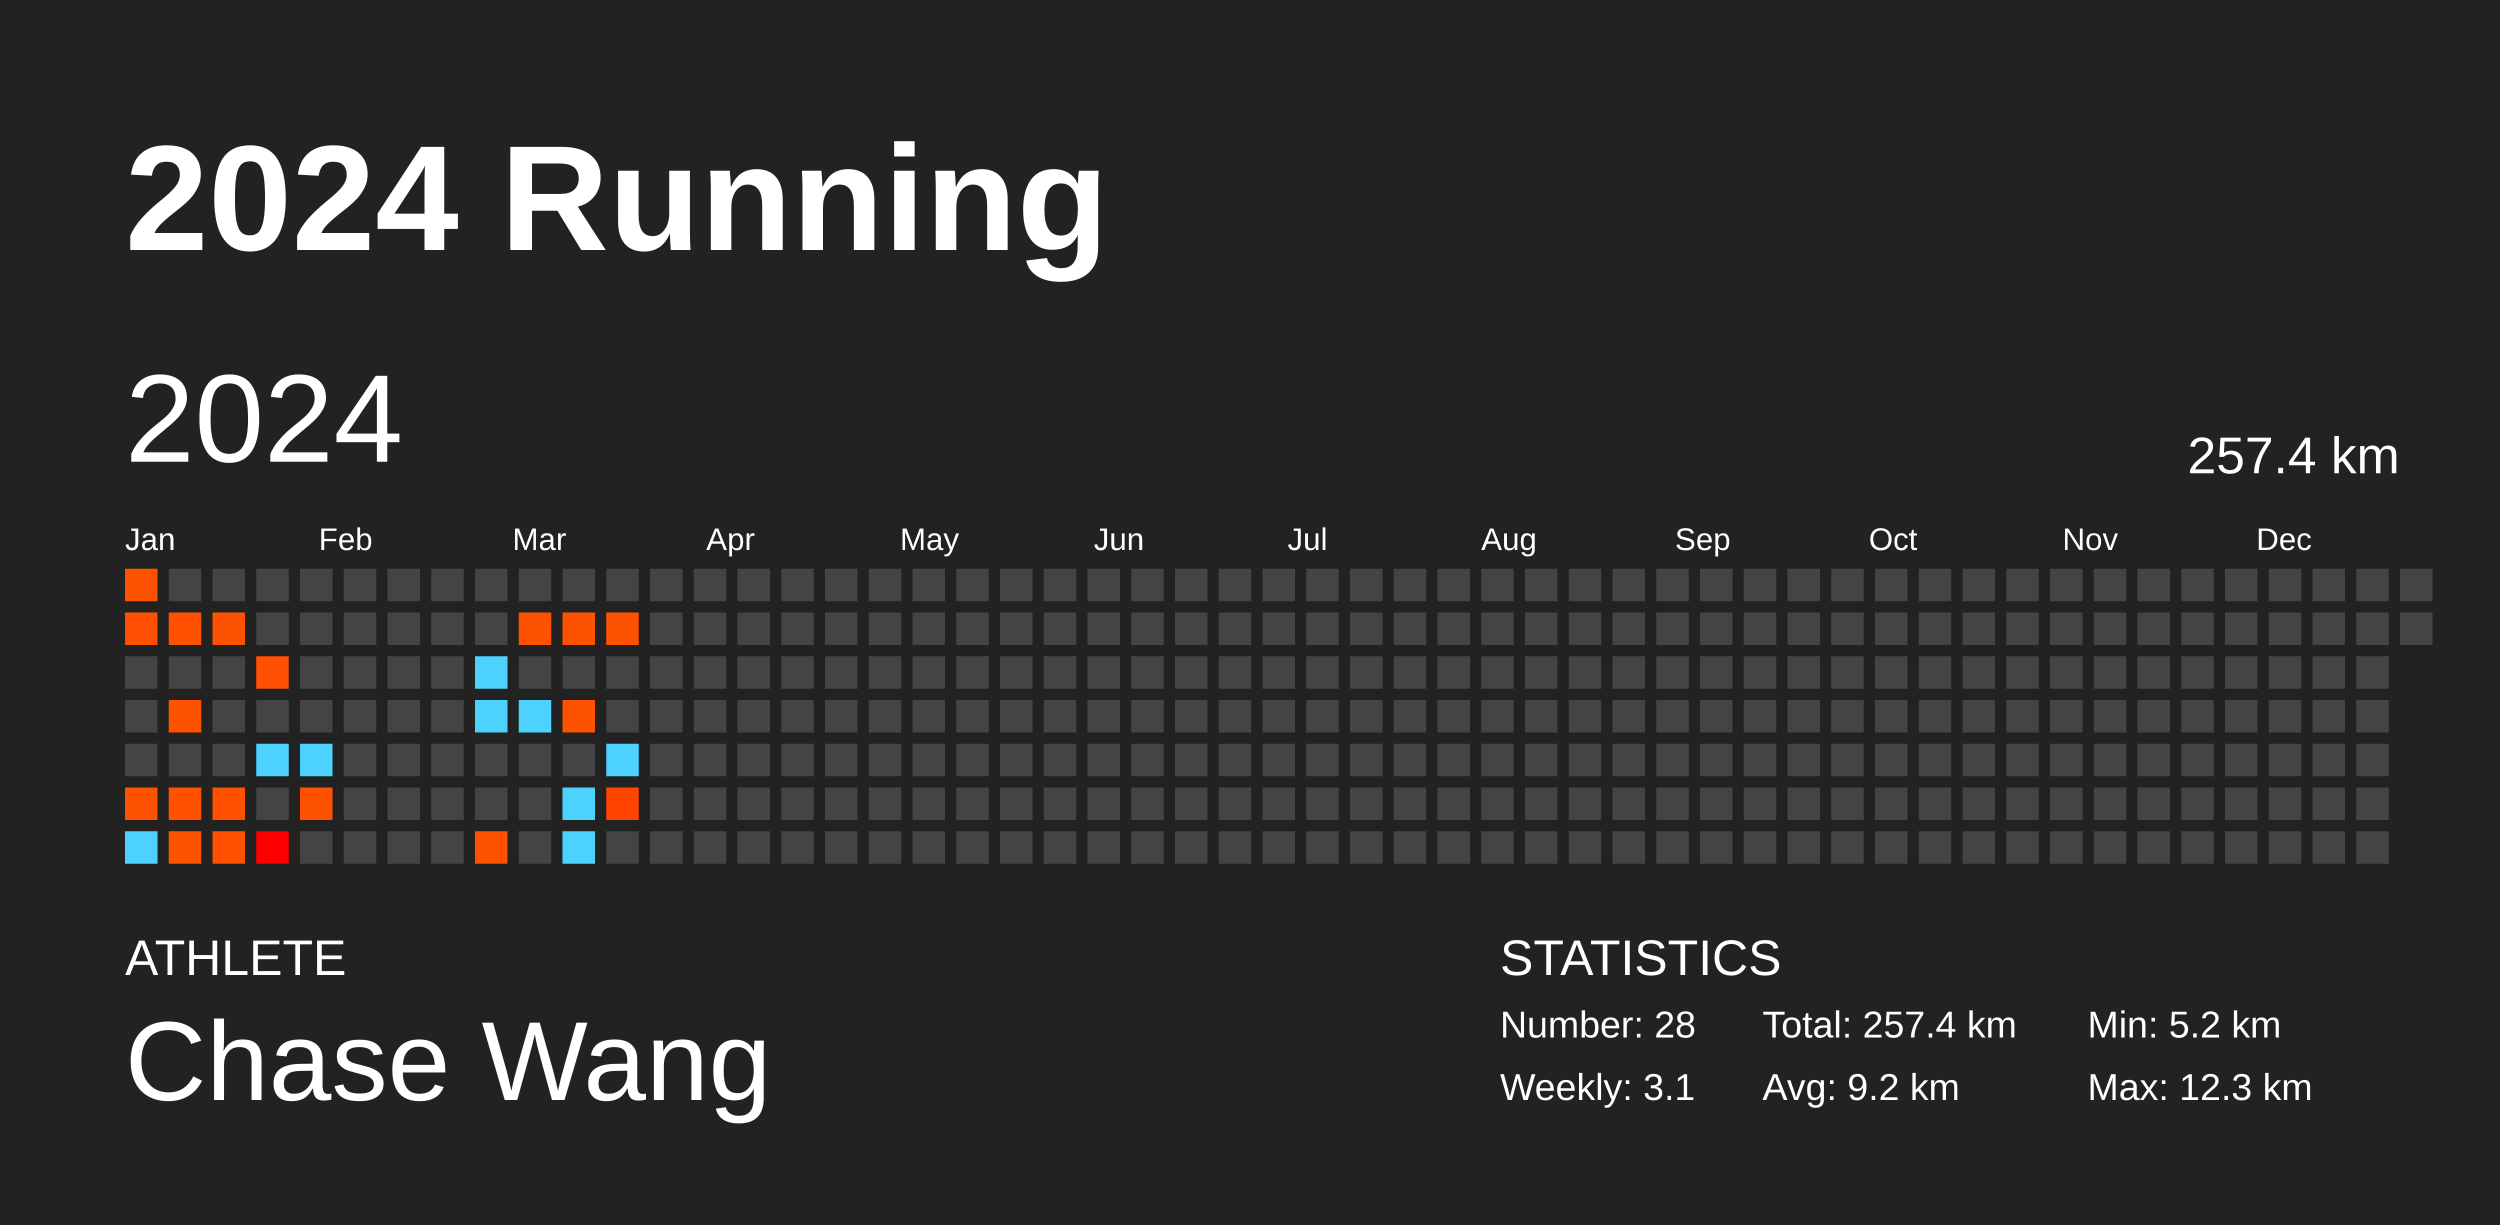
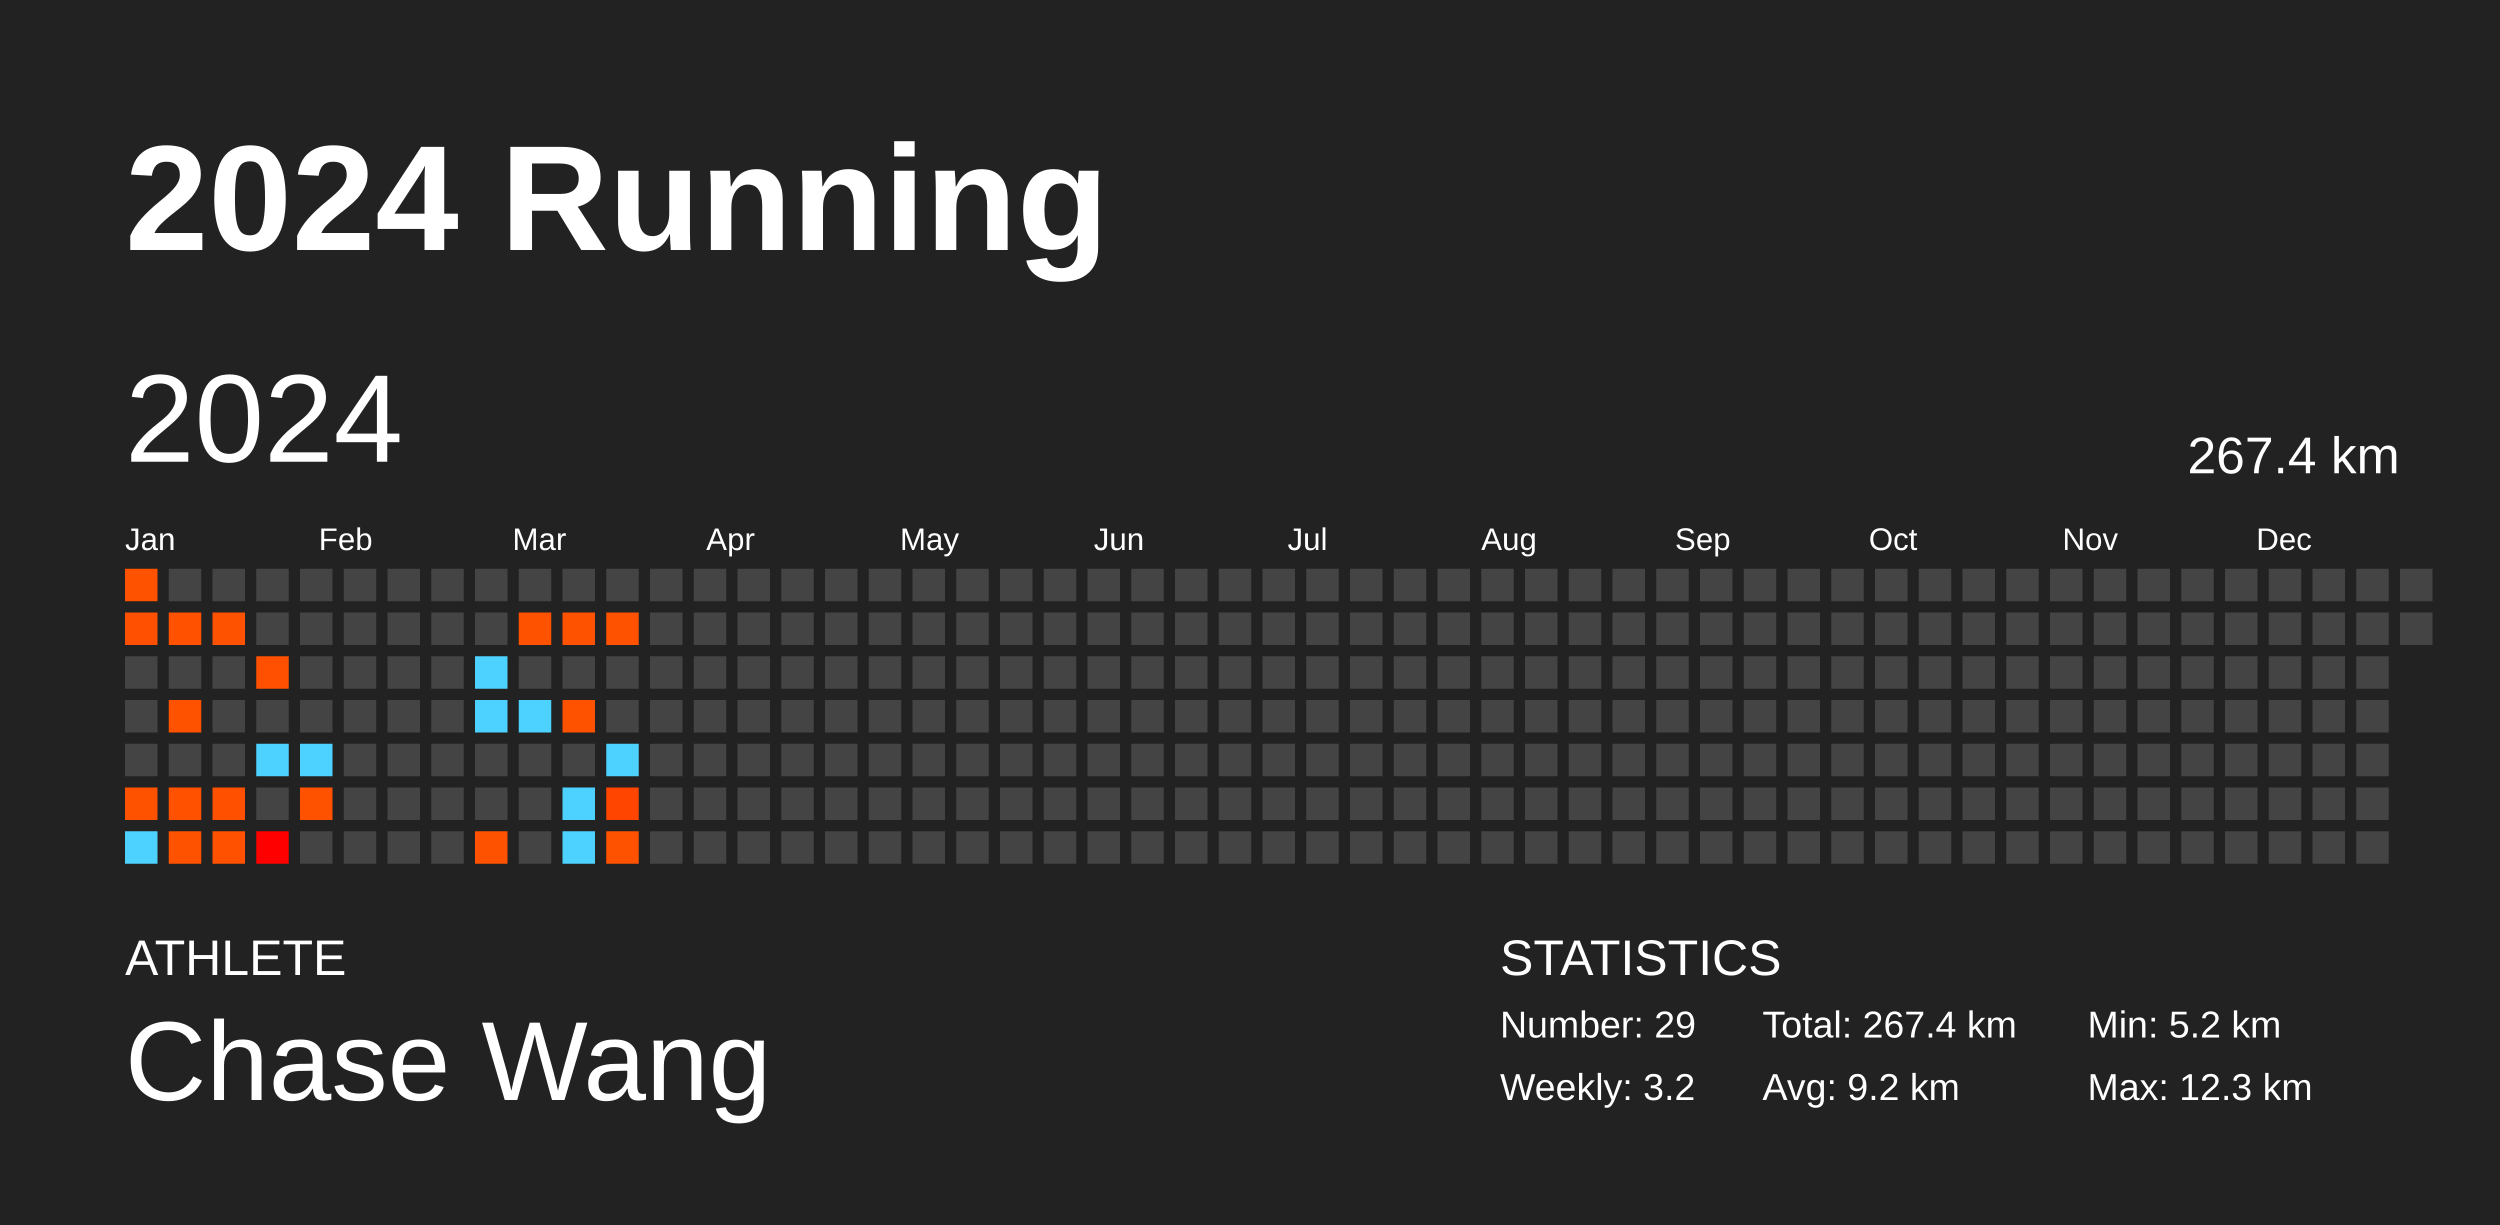
<svg xmlns="http://www.w3.org/2000/svg" baseProfile="full" height="98mm" version="1.1" viewBox="0,0,200,98" width="200mm">
  <defs />
  <rect fill="#222222" height="98" width="200" x="0" y="0" />
  <text fill="#FFFFFF" style="font-size:12px; font-family:Arial; font-weight:bold;" x="10" y="20">2024 Running</text>
  <text fill="#FFFFFF" style="font-size:4px; font-family:Arial" x="10" y="78">ATHLETE</text>
  <text fill="#FFFFFF" style="font-size:9px; font-family:Arial" x="10" y="88">Chase Wang</text>
  <text fill="#FFFFFF" style="font-size:4px; font-family:Arial" x="120" y="78">STATISTICS</text>
-   <text fill="#FFFFFF" style="font-size:3px; font-family:Arial" x="120" y="83">Number: 28</text>
-   <text fill="#FFFFFF" style="font-size:3px; font-family:Arial" x="120" y="88">Weekly: 3.1</text>
-   <text fill="#FFFFFF" style="font-size:3px; font-family:Arial" x="141" y="83">Total: 257.4 km</text>
+   <text fill="#FFFFFF" style="font-size:3px; font-family:Arial" x="120" y="83">Number: 29</text>
+   <text fill="#FFFFFF" style="font-size:3px; font-family:Arial" x="120" y="88">Weekly: 3.2</text>
+   <text fill="#FFFFFF" style="font-size:3px; font-family:Arial" x="141" y="83">Total: 267.4 km</text>
  <text fill="#FFFFFF" style="font-size:3px; font-family:Arial" x="141" y="88">Avg: 9.2 km</text>
  <text fill="#FFFFFF" style="font-size:3px; font-family:Arial" x="167" y="83">Min: 5.2 km</text>
  <text fill="#FFFFFF" style="font-size:3px; font-family:Arial" x="167" y="88">Max: 12.3 km</text>
  <text dominant-baseline="hanging" fill="#FFFFFF" style="font-size:10.0px; font-family:Arial;" x="10" y="30">2024</text>
-   <text dominant-baseline="hanging" fill="#FFFFFF" style="font-size:4.125px; font-family:Arial;" x="175" y="35">257.4 km</text>
+   <text dominant-baseline="hanging" fill="#FFFFFF" style="font-size:4.125px; font-family:Arial;" x="175" y="35">267.4 km</text>
  <text fill="#FFFFFF" style="font-size:2.5px; font-family:Arial" x="10.0" y="44">Jan</text>
  <text fill="#FFFFFF" style="font-size:2.5px; font-family:Arial" x="25.5" y="44">Feb</text>
  <text fill="#FFFFFF" style="font-size:2.5px; font-family:Arial" x="41.0" y="44">Mar</text>
  <text fill="#FFFFFF" style="font-size:2.5px; font-family:Arial" x="56.5" y="44">Apr</text>
  <text fill="#FFFFFF" style="font-size:2.5px; font-family:Arial" x="72.0" y="44">May</text>
  <text fill="#FFFFFF" style="font-size:2.5px; font-family:Arial" x="87.5" y="44">Jun</text>
  <text fill="#FFFFFF" style="font-size:2.5px; font-family:Arial" x="103.0" y="44">Jul</text>
  <text fill="#FFFFFF" style="font-size:2.5px; font-family:Arial" x="118.5" y="44">Aug</text>
  <text fill="#FFFFFF" style="font-size:2.5px; font-family:Arial" x="134.0" y="44">Sep</text>
  <text fill="#FFFFFF" style="font-size:2.5px; font-family:Arial" x="149.5" y="44">Oct</text>
  <text fill="#FFFFFF" style="font-size:2.5px; font-family:Arial" x="165.0" y="44">Nov</text>
  <text fill="#FFFFFF" style="font-size:2.5px; font-family:Arial" x="180.5" y="44">Dec</text>
  <rect fill="#ff5200" height="2.6" width="2.6" x="10.0" y="45.5" />
  <rect fill="#ff4f00" height="2.6" width="2.6" x="10.0" y="49.0" />
  <rect fill="#444444" height="2.6" width="2.6" x="10.0" y="52.5" />
  <rect fill="#444444" height="2.6" width="2.6" x="10.0" y="56.0" />
  <rect fill="#444444" height="2.6" width="2.6" x="10.0" y="59.5" />
  <rect fill="#ff5200" height="2.6" width="2.6" x="10.0" y="63.0" />
  <rect fill="#4dd2ff" height="2.6" width="2.6" x="10.0" y="66.5" />
  <rect fill="#444444" height="2.6" width="2.6" x="13.5" y="45.5" />
  <rect fill="#ff5100" height="2.6" width="2.6" x="13.5" y="49.0" />
  <rect fill="#444444" height="2.6" width="2.6" x="13.5" y="52.5" />
  <rect fill="#ff5200" height="2.6" width="2.6" x="13.5" y="56.0" />
  <rect fill="#444444" height="2.6" width="2.6" x="13.5" y="59.5" />
  <rect fill="#ff5100" height="2.6" width="2.6" x="13.5" y="63.0" />
  <rect fill="#ff5200" height="2.6" width="2.6" x="13.5" y="66.5" />
  <rect fill="#444444" height="2.6" width="2.6" x="17.0" y="45.5" />
  <rect fill="#ff5200" height="2.6" width="2.6" x="17.0" y="49.0" />
  <rect fill="#444444" height="2.6" width="2.6" x="17.0" y="52.5" />
  <rect fill="#444444" height="2.6" width="2.6" x="17.0" y="56.0" />
  <rect fill="#444444" height="2.6" width="2.6" x="17.0" y="59.5" />
  <rect fill="#ff5000" height="2.6" width="2.6" x="17.0" y="63.0" />
  <rect fill="#ff5100" height="2.6" width="2.6" x="17.0" y="66.5" />
  <rect fill="#444444" height="2.6" width="2.6" x="20.5" y="45.5" />
  <rect fill="#444444" height="2.6" width="2.6" x="20.5" y="49.0" />
  <rect fill="#ff4f00" height="2.6" width="2.6" x="20.5" y="52.5" />
  <rect fill="#444444" height="2.6" width="2.6" x="20.5" y="56.0" />
  <rect fill="#4dd2ff" height="2.6" width="2.6" x="20.5" y="59.5" />
  <rect fill="#444444" height="2.6" width="2.6" x="20.5" y="63.0" />
  <rect fill="#ff0000" height="2.6" width="2.6" x="20.5" y="66.5" />
  <rect fill="#444444" height="2.6" width="2.6" x="24.0" y="45.5" />
  <rect fill="#444444" height="2.6" width="2.6" x="24.0" y="49.0" />
  <rect fill="#444444" height="2.6" width="2.6" x="24.0" y="52.5" />
  <rect fill="#444444" height="2.6" width="2.6" x="24.0" y="56.0" />
  <rect fill="#4dd2ff" height="2.6" width="2.6" x="24.0" y="59.5" />
  <rect fill="#ff5200" height="2.6" width="2.6" x="24.0" y="63.0" />
  <rect fill="#444444" height="2.6" width="2.6" x="24.0" y="66.5" />
  <rect fill="#444444" height="2.6" width="2.6" x="27.5" y="45.5" />
  <rect fill="#444444" height="2.6" width="2.6" x="27.5" y="49.0" />
  <rect fill="#444444" height="2.6" width="2.6" x="27.5" y="52.5" />
  <rect fill="#444444" height="2.6" width="2.6" x="27.5" y="56.0" />
  <rect fill="#444444" height="2.6" width="2.6" x="27.5" y="59.5" />
  <rect fill="#444444" height="2.6" width="2.6" x="27.5" y="63.0" />
  <rect fill="#444444" height="2.6" width="2.6" x="27.5" y="66.5" />
  <rect fill="#444444" height="2.6" width="2.6" x="31.0" y="45.5" />
  <rect fill="#444444" height="2.6" width="2.6" x="31.0" y="49.0" />
  <rect fill="#444444" height="2.6" width="2.6" x="31.0" y="52.5" />
  <rect fill="#444444" height="2.6" width="2.6" x="31.0" y="56.0" />
  <rect fill="#444444" height="2.6" width="2.6" x="31.0" y="59.5" />
  <rect fill="#444444" height="2.6" width="2.6" x="31.0" y="63.0" />
  <rect fill="#444444" height="2.6" width="2.6" x="31.0" y="66.5" />
  <rect fill="#444444" height="2.6" width="2.6" x="34.5" y="45.5" />
  <rect fill="#444444" height="2.6" width="2.6" x="34.5" y="49.0" />
  <rect fill="#444444" height="2.6" width="2.6" x="34.5" y="52.5" />
  <rect fill="#444444" height="2.6" width="2.6" x="34.5" y="56.0" />
  <rect fill="#444444" height="2.6" width="2.6" x="34.5" y="59.5" />
  <rect fill="#444444" height="2.6" width="2.6" x="34.5" y="63.0" />
  <rect fill="#444444" height="2.6" width="2.6" x="34.5" y="66.5" />
  <rect fill="#444444" height="2.6" width="2.6" x="38.0" y="45.5" />
  <rect fill="#444444" height="2.6" width="2.6" x="38.0" y="49.0" />
  <rect fill="#4dd2ff" height="2.6" width="2.6" x="38.0" y="52.5" />
  <rect fill="#4dd2ff" height="2.6" width="2.6" x="38.0" y="56.0" />
  <rect fill="#444444" height="2.6" width="2.6" x="38.0" y="59.5" />
  <rect fill="#444444" height="2.6" width="2.6" x="38.0" y="63.0" />
  <rect fill="#ff5200" height="2.6" width="2.6" x="38.0" y="66.5" />
  <rect fill="#444444" height="2.6" width="2.6" x="41.5" y="45.5" />
  <rect fill="#ff5200" height="2.6" width="2.6" x="41.5" y="49.0" />
  <rect fill="#444444" height="2.6" width="2.6" x="41.5" y="52.5" />
  <rect fill="#4dd2ff" height="2.6" width="2.6" x="41.5" y="56.0" />
  <rect fill="#444444" height="2.6" width="2.6" x="41.5" y="59.5" />
  <rect fill="#444444" height="2.6" width="2.6" x="41.5" y="63.0" />
  <rect fill="#444444" height="2.6" width="2.6" x="41.5" y="66.5" />
  <rect fill="#444444" height="2.6" width="2.6" x="45.0" y="45.5" />
  <rect fill="#ff5200" height="2.6" width="2.6" x="45.0" y="49.0" />
  <rect fill="#444444" height="2.6" width="2.6" x="45.0" y="52.5" />
  <rect fill="#ff5200" height="2.6" width="2.6" x="45.0" y="56.0" />
  <rect fill="#444444" height="2.6" width="2.6" x="45.0" y="59.5" />
  <rect fill="#4dd2ff" height="2.6" width="2.6" x="45.0" y="63.0" />
  <rect fill="#4dd2ff" height="2.6" width="2.6" x="45.0" y="66.5" />
  <rect fill="#444444" height="2.6" width="2.6" x="48.5" y="45.5" />
  <rect fill="#ff5200" height="2.6" width="2.6" x="48.5" y="49.0" />
  <rect fill="#444444" height="2.6" width="2.6" x="48.5" y="52.5" />
  <rect fill="#444444" height="2.6" width="2.6" x="48.5" y="56.0" />
  <rect fill="#4dd2ff" height="2.6" width="2.6" x="48.5" y="59.5" />
  <rect fill="#ff4500" height="2.6" width="2.6" x="48.5" y="63.0" />
-   <rect fill="#444444" height="2.6" width="2.6" x="48.5" y="66.5" />
+   <rect fill="#ff5200" height="2.6" width="2.6" x="48.5" y="66.5" />
  <rect fill="#444444" height="2.6" width="2.6" x="52.0" y="45.5" />
  <rect fill="#444444" height="2.6" width="2.6" x="52.0" y="49.0" />
  <rect fill="#444444" height="2.6" width="2.6" x="52.0" y="52.5" />
  <rect fill="#444444" height="2.6" width="2.6" x="52.0" y="56.0" />
  <rect fill="#444444" height="2.6" width="2.6" x="52.0" y="59.5" />
  <rect fill="#444444" height="2.6" width="2.6" x="52.0" y="63.0" />
  <rect fill="#444444" height="2.6" width="2.6" x="52.0" y="66.5" />
  <rect fill="#444444" height="2.6" width="2.6" x="55.5" y="45.5" />
  <rect fill="#444444" height="2.6" width="2.6" x="55.5" y="49.0" />
  <rect fill="#444444" height="2.6" width="2.6" x="55.5" y="52.5" />
  <rect fill="#444444" height="2.6" width="2.6" x="55.5" y="56.0" />
  <rect fill="#444444" height="2.6" width="2.6" x="55.5" y="59.5" />
  <rect fill="#444444" height="2.6" width="2.6" x="55.5" y="63.0" />
  <rect fill="#444444" height="2.6" width="2.6" x="55.5" y="66.5" />
  <rect fill="#444444" height="2.6" width="2.6" x="59.0" y="45.5" />
  <rect fill="#444444" height="2.6" width="2.6" x="59.0" y="49.0" />
  <rect fill="#444444" height="2.6" width="2.6" x="59.0" y="52.5" />
  <rect fill="#444444" height="2.6" width="2.6" x="59.0" y="56.0" />
  <rect fill="#444444" height="2.6" width="2.6" x="59.0" y="59.5" />
  <rect fill="#444444" height="2.6" width="2.6" x="59.0" y="63.0" />
  <rect fill="#444444" height="2.6" width="2.6" x="59.0" y="66.5" />
  <rect fill="#444444" height="2.6" width="2.6" x="62.5" y="45.5" />
  <rect fill="#444444" height="2.6" width="2.6" x="62.5" y="49.0" />
  <rect fill="#444444" height="2.6" width="2.6" x="62.5" y="52.5" />
  <rect fill="#444444" height="2.6" width="2.6" x="62.5" y="56.0" />
  <rect fill="#444444" height="2.6" width="2.6" x="62.5" y="59.5" />
  <rect fill="#444444" height="2.6" width="2.6" x="62.5" y="63.0" />
  <rect fill="#444444" height="2.6" width="2.6" x="62.5" y="66.5" />
  <rect fill="#444444" height="2.6" width="2.6" x="66.0" y="45.5" />
  <rect fill="#444444" height="2.6" width="2.6" x="66.0" y="49.0" />
  <rect fill="#444444" height="2.6" width="2.6" x="66.0" y="52.5" />
  <rect fill="#444444" height="2.6" width="2.6" x="66.0" y="56.0" />
  <rect fill="#444444" height="2.6" width="2.6" x="66.0" y="59.5" />
  <rect fill="#444444" height="2.6" width="2.6" x="66.0" y="63.0" />
  <rect fill="#444444" height="2.6" width="2.6" x="66.0" y="66.5" />
  <rect fill="#444444" height="2.6" width="2.6" x="69.5" y="45.5" />
  <rect fill="#444444" height="2.6" width="2.6" x="69.5" y="49.0" />
  <rect fill="#444444" height="2.6" width="2.6" x="69.5" y="52.5" />
  <rect fill="#444444" height="2.6" width="2.6" x="69.5" y="56.0" />
  <rect fill="#444444" height="2.6" width="2.6" x="69.5" y="59.5" />
  <rect fill="#444444" height="2.6" width="2.6" x="69.5" y="63.0" />
  <rect fill="#444444" height="2.6" width="2.6" x="69.5" y="66.5" />
  <rect fill="#444444" height="2.6" width="2.6" x="73.0" y="45.5" />
  <rect fill="#444444" height="2.6" width="2.6" x="73.0" y="49.0" />
  <rect fill="#444444" height="2.6" width="2.6" x="73.0" y="52.5" />
  <rect fill="#444444" height="2.6" width="2.6" x="73.0" y="56.0" />
  <rect fill="#444444" height="2.6" width="2.6" x="73.0" y="59.5" />
  <rect fill="#444444" height="2.6" width="2.6" x="73.0" y="63.0" />
  <rect fill="#444444" height="2.6" width="2.6" x="73.0" y="66.5" />
  <rect fill="#444444" height="2.6" width="2.6" x="76.5" y="45.5" />
  <rect fill="#444444" height="2.6" width="2.6" x="76.5" y="49.0" />
  <rect fill="#444444" height="2.6" width="2.6" x="76.5" y="52.5" />
  <rect fill="#444444" height="2.6" width="2.6" x="76.5" y="56.0" />
  <rect fill="#444444" height="2.6" width="2.6" x="76.5" y="59.5" />
  <rect fill="#444444" height="2.6" width="2.6" x="76.5" y="63.0" />
  <rect fill="#444444" height="2.6" width="2.6" x="76.5" y="66.5" />
  <rect fill="#444444" height="2.6" width="2.6" x="80.0" y="45.5" />
  <rect fill="#444444" height="2.6" width="2.6" x="80.0" y="49.0" />
  <rect fill="#444444" height="2.6" width="2.6" x="80.0" y="52.5" />
  <rect fill="#444444" height="2.6" width="2.6" x="80.0" y="56.0" />
  <rect fill="#444444" height="2.6" width="2.6" x="80.0" y="59.5" />
  <rect fill="#444444" height="2.6" width="2.6" x="80.0" y="63.0" />
  <rect fill="#444444" height="2.6" width="2.6" x="80.0" y="66.5" />
  <rect fill="#444444" height="2.6" width="2.6" x="83.5" y="45.5" />
  <rect fill="#444444" height="2.6" width="2.6" x="83.5" y="49.0" />
  <rect fill="#444444" height="2.6" width="2.6" x="83.5" y="52.5" />
  <rect fill="#444444" height="2.6" width="2.6" x="83.5" y="56.0" />
  <rect fill="#444444" height="2.6" width="2.6" x="83.5" y="59.5" />
  <rect fill="#444444" height="2.6" width="2.6" x="83.5" y="63.0" />
  <rect fill="#444444" height="2.6" width="2.6" x="83.5" y="66.5" />
  <rect fill="#444444" height="2.6" width="2.6" x="87.0" y="45.5" />
  <rect fill="#444444" height="2.6" width="2.6" x="87.0" y="49.0" />
  <rect fill="#444444" height="2.6" width="2.6" x="87.0" y="52.5" />
  <rect fill="#444444" height="2.6" width="2.6" x="87.0" y="56.0" />
  <rect fill="#444444" height="2.6" width="2.6" x="87.0" y="59.5" />
  <rect fill="#444444" height="2.6" width="2.6" x="87.0" y="63.0" />
  <rect fill="#444444" height="2.6" width="2.6" x="87.0" y="66.5" />
  <rect fill="#444444" height="2.6" width="2.6" x="90.5" y="45.5" />
  <rect fill="#444444" height="2.6" width="2.6" x="90.5" y="49.0" />
  <rect fill="#444444" height="2.6" width="2.6" x="90.5" y="52.5" />
  <rect fill="#444444" height="2.6" width="2.6" x="90.5" y="56.0" />
  <rect fill="#444444" height="2.6" width="2.6" x="90.5" y="59.5" />
  <rect fill="#444444" height="2.6" width="2.6" x="90.5" y="63.0" />
  <rect fill="#444444" height="2.6" width="2.6" x="90.5" y="66.5" />
  <rect fill="#444444" height="2.6" width="2.6" x="94.0" y="45.5" />
  <rect fill="#444444" height="2.6" width="2.6" x="94.0" y="49.0" />
  <rect fill="#444444" height="2.6" width="2.6" x="94.0" y="52.5" />
  <rect fill="#444444" height="2.6" width="2.6" x="94.0" y="56.0" />
  <rect fill="#444444" height="2.6" width="2.6" x="94.0" y="59.5" />
  <rect fill="#444444" height="2.6" width="2.6" x="94.0" y="63.0" />
  <rect fill="#444444" height="2.6" width="2.6" x="94.0" y="66.5" />
  <rect fill="#444444" height="2.6" width="2.6" x="97.5" y="45.5" />
  <rect fill="#444444" height="2.6" width="2.6" x="97.5" y="49.0" />
  <rect fill="#444444" height="2.6" width="2.6" x="97.5" y="52.5" />
  <rect fill="#444444" height="2.6" width="2.6" x="97.5" y="56.0" />
  <rect fill="#444444" height="2.6" width="2.6" x="97.5" y="59.5" />
  <rect fill="#444444" height="2.6" width="2.6" x="97.5" y="63.0" />
  <rect fill="#444444" height="2.6" width="2.6" x="97.5" y="66.5" />
  <rect fill="#444444" height="2.6" width="2.6" x="101.0" y="45.5" />
  <rect fill="#444444" height="2.6" width="2.6" x="101.0" y="49.0" />
  <rect fill="#444444" height="2.6" width="2.6" x="101.0" y="52.5" />
  <rect fill="#444444" height="2.6" width="2.6" x="101.0" y="56.0" />
  <rect fill="#444444" height="2.6" width="2.6" x="101.0" y="59.5" />
  <rect fill="#444444" height="2.6" width="2.6" x="101.0" y="63.0" />
  <rect fill="#444444" height="2.6" width="2.6" x="101.0" y="66.5" />
  <rect fill="#444444" height="2.6" width="2.6" x="104.5" y="45.5" />
  <rect fill="#444444" height="2.6" width="2.6" x="104.5" y="49.0" />
  <rect fill="#444444" height="2.6" width="2.6" x="104.5" y="52.5" />
  <rect fill="#444444" height="2.6" width="2.6" x="104.5" y="56.0" />
  <rect fill="#444444" height="2.6" width="2.6" x="104.5" y="59.5" />
  <rect fill="#444444" height="2.6" width="2.6" x="104.5" y="63.0" />
  <rect fill="#444444" height="2.6" width="2.6" x="104.5" y="66.5" />
  <rect fill="#444444" height="2.6" width="2.6" x="108.0" y="45.5" />
  <rect fill="#444444" height="2.6" width="2.6" x="108.0" y="49.0" />
  <rect fill="#444444" height="2.6" width="2.6" x="108.0" y="52.5" />
  <rect fill="#444444" height="2.6" width="2.6" x="108.0" y="56.0" />
  <rect fill="#444444" height="2.6" width="2.6" x="108.0" y="59.5" />
  <rect fill="#444444" height="2.6" width="2.6" x="108.0" y="63.0" />
  <rect fill="#444444" height="2.6" width="2.6" x="108.0" y="66.5" />
  <rect fill="#444444" height="2.6" width="2.6" x="111.5" y="45.5" />
  <rect fill="#444444" height="2.6" width="2.6" x="111.5" y="49.0" />
  <rect fill="#444444" height="2.6" width="2.6" x="111.5" y="52.5" />
  <rect fill="#444444" height="2.6" width="2.6" x="111.5" y="56.0" />
  <rect fill="#444444" height="2.6" width="2.6" x="111.5" y="59.5" />
  <rect fill="#444444" height="2.6" width="2.6" x="111.5" y="63.0" />
  <rect fill="#444444" height="2.6" width="2.6" x="111.5" y="66.5" />
  <rect fill="#444444" height="2.6" width="2.6" x="115.0" y="45.5" />
  <rect fill="#444444" height="2.6" width="2.6" x="115.0" y="49.0" />
  <rect fill="#444444" height="2.6" width="2.6" x="115.0" y="52.5" />
  <rect fill="#444444" height="2.6" width="2.6" x="115.0" y="56.0" />
  <rect fill="#444444" height="2.6" width="2.6" x="115.0" y="59.5" />
  <rect fill="#444444" height="2.6" width="2.6" x="115.0" y="63.0" />
  <rect fill="#444444" height="2.6" width="2.6" x="115.0" y="66.5" />
  <rect fill="#444444" height="2.6" width="2.6" x="118.5" y="45.5" />
  <rect fill="#444444" height="2.6" width="2.6" x="118.5" y="49.0" />
  <rect fill="#444444" height="2.6" width="2.6" x="118.5" y="52.5" />
  <rect fill="#444444" height="2.6" width="2.6" x="118.5" y="56.0" />
  <rect fill="#444444" height="2.6" width="2.6" x="118.5" y="59.5" />
  <rect fill="#444444" height="2.6" width="2.6" x="118.5" y="63.0" />
  <rect fill="#444444" height="2.6" width="2.6" x="118.5" y="66.5" />
  <rect fill="#444444" height="2.6" width="2.6" x="122.0" y="45.5" />
  <rect fill="#444444" height="2.6" width="2.6" x="122.0" y="49.0" />
  <rect fill="#444444" height="2.6" width="2.6" x="122.0" y="52.5" />
  <rect fill="#444444" height="2.6" width="2.6" x="122.0" y="56.0" />
  <rect fill="#444444" height="2.6" width="2.6" x="122.0" y="59.5" />
  <rect fill="#444444" height="2.6" width="2.6" x="122.0" y="63.0" />
  <rect fill="#444444" height="2.6" width="2.6" x="122.0" y="66.5" />
  <rect fill="#444444" height="2.6" width="2.6" x="125.5" y="45.5" />
  <rect fill="#444444" height="2.6" width="2.6" x="125.5" y="49.0" />
  <rect fill="#444444" height="2.6" width="2.6" x="125.5" y="52.5" />
  <rect fill="#444444" height="2.6" width="2.6" x="125.5" y="56.0" />
  <rect fill="#444444" height="2.6" width="2.6" x="125.5" y="59.5" />
  <rect fill="#444444" height="2.6" width="2.6" x="125.5" y="63.0" />
  <rect fill="#444444" height="2.6" width="2.6" x="125.5" y="66.5" />
  <rect fill="#444444" height="2.6" width="2.6" x="129.0" y="45.5" />
  <rect fill="#444444" height="2.6" width="2.6" x="129.0" y="49.0" />
  <rect fill="#444444" height="2.6" width="2.6" x="129.0" y="52.5" />
  <rect fill="#444444" height="2.6" width="2.6" x="129.0" y="56.0" />
  <rect fill="#444444" height="2.6" width="2.6" x="129.0" y="59.5" />
  <rect fill="#444444" height="2.6" width="2.6" x="129.0" y="63.0" />
  <rect fill="#444444" height="2.6" width="2.6" x="129.0" y="66.5" />
  <rect fill="#444444" height="2.6" width="2.6" x="132.5" y="45.5" />
  <rect fill="#444444" height="2.6" width="2.6" x="132.5" y="49.0" />
  <rect fill="#444444" height="2.6" width="2.6" x="132.5" y="52.5" />
  <rect fill="#444444" height="2.6" width="2.6" x="132.5" y="56.0" />
  <rect fill="#444444" height="2.6" width="2.6" x="132.5" y="59.5" />
  <rect fill="#444444" height="2.6" width="2.6" x="132.5" y="63.0" />
  <rect fill="#444444" height="2.6" width="2.6" x="132.5" y="66.5" />
  <rect fill="#444444" height="2.6" width="2.6" x="136.0" y="45.5" />
  <rect fill="#444444" height="2.6" width="2.6" x="136.0" y="49.0" />
  <rect fill="#444444" height="2.6" width="2.6" x="136.0" y="52.5" />
  <rect fill="#444444" height="2.6" width="2.6" x="136.0" y="56.0" />
  <rect fill="#444444" height="2.6" width="2.6" x="136.0" y="59.5" />
  <rect fill="#444444" height="2.6" width="2.6" x="136.0" y="63.0" />
  <rect fill="#444444" height="2.6" width="2.6" x="136.0" y="66.5" />
  <rect fill="#444444" height="2.6" width="2.6" x="139.5" y="45.5" />
  <rect fill="#444444" height="2.6" width="2.6" x="139.5" y="49.0" />
  <rect fill="#444444" height="2.6" width="2.6" x="139.5" y="52.5" />
  <rect fill="#444444" height="2.6" width="2.6" x="139.5" y="56.0" />
  <rect fill="#444444" height="2.6" width="2.6" x="139.5" y="59.5" />
  <rect fill="#444444" height="2.6" width="2.6" x="139.5" y="63.0" />
  <rect fill="#444444" height="2.6" width="2.6" x="139.5" y="66.5" />
  <rect fill="#444444" height="2.6" width="2.6" x="143.0" y="45.5" />
  <rect fill="#444444" height="2.6" width="2.6" x="143.0" y="49.0" />
  <rect fill="#444444" height="2.6" width="2.6" x="143.0" y="52.5" />
  <rect fill="#444444" height="2.6" width="2.6" x="143.0" y="56.0" />
  <rect fill="#444444" height="2.6" width="2.6" x="143.0" y="59.5" />
  <rect fill="#444444" height="2.6" width="2.6" x="143.0" y="63.0" />
  <rect fill="#444444" height="2.6" width="2.6" x="143.0" y="66.5" />
  <rect fill="#444444" height="2.6" width="2.6" x="146.5" y="45.5" />
  <rect fill="#444444" height="2.6" width="2.6" x="146.5" y="49.0" />
  <rect fill="#444444" height="2.6" width="2.6" x="146.5" y="52.5" />
  <rect fill="#444444" height="2.6" width="2.6" x="146.5" y="56.0" />
  <rect fill="#444444" height="2.6" width="2.6" x="146.5" y="59.5" />
  <rect fill="#444444" height="2.6" width="2.6" x="146.5" y="63.0" />
  <rect fill="#444444" height="2.6" width="2.6" x="146.5" y="66.5" />
  <rect fill="#444444" height="2.6" width="2.6" x="150.0" y="45.5" />
  <rect fill="#444444" height="2.6" width="2.6" x="150.0" y="49.0" />
  <rect fill="#444444" height="2.6" width="2.6" x="150.0" y="52.5" />
  <rect fill="#444444" height="2.6" width="2.6" x="150.0" y="56.0" />
  <rect fill="#444444" height="2.6" width="2.6" x="150.0" y="59.5" />
  <rect fill="#444444" height="2.6" width="2.6" x="150.0" y="63.0" />
  <rect fill="#444444" height="2.6" width="2.6" x="150.0" y="66.5" />
  <rect fill="#444444" height="2.6" width="2.6" x="153.5" y="45.5" />
  <rect fill="#444444" height="2.6" width="2.6" x="153.5" y="49.0" />
  <rect fill="#444444" height="2.6" width="2.6" x="153.5" y="52.5" />
  <rect fill="#444444" height="2.6" width="2.6" x="153.5" y="56.0" />
  <rect fill="#444444" height="2.6" width="2.6" x="153.5" y="59.5" />
  <rect fill="#444444" height="2.6" width="2.6" x="153.5" y="63.0" />
  <rect fill="#444444" height="2.6" width="2.6" x="153.5" y="66.5" />
  <rect fill="#444444" height="2.6" width="2.6" x="157.0" y="45.5" />
  <rect fill="#444444" height="2.6" width="2.6" x="157.0" y="49.0" />
  <rect fill="#444444" height="2.6" width="2.6" x="157.0" y="52.5" />
  <rect fill="#444444" height="2.6" width="2.6" x="157.0" y="56.0" />
  <rect fill="#444444" height="2.6" width="2.6" x="157.0" y="59.5" />
  <rect fill="#444444" height="2.6" width="2.6" x="157.0" y="63.0" />
  <rect fill="#444444" height="2.6" width="2.6" x="157.0" y="66.5" />
  <rect fill="#444444" height="2.6" width="2.6" x="160.5" y="45.5" />
  <rect fill="#444444" height="2.6" width="2.6" x="160.5" y="49.0" />
  <rect fill="#444444" height="2.6" width="2.6" x="160.5" y="52.5" />
  <rect fill="#444444" height="2.6" width="2.6" x="160.5" y="56.0" />
  <rect fill="#444444" height="2.6" width="2.6" x="160.5" y="59.5" />
  <rect fill="#444444" height="2.6" width="2.6" x="160.5" y="63.0" />
  <rect fill="#444444" height="2.6" width="2.6" x="160.5" y="66.5" />
  <rect fill="#444444" height="2.6" width="2.6" x="164.0" y="45.5" />
  <rect fill="#444444" height="2.6" width="2.6" x="164.0" y="49.0" />
  <rect fill="#444444" height="2.6" width="2.6" x="164.0" y="52.5" />
  <rect fill="#444444" height="2.6" width="2.6" x="164.0" y="56.0" />
  <rect fill="#444444" height="2.6" width="2.6" x="164.0" y="59.5" />
  <rect fill="#444444" height="2.6" width="2.6" x="164.0" y="63.0" />
  <rect fill="#444444" height="2.6" width="2.6" x="164.0" y="66.5" />
  <rect fill="#444444" height="2.6" width="2.6" x="167.5" y="45.5" />
  <rect fill="#444444" height="2.6" width="2.6" x="167.5" y="49.0" />
  <rect fill="#444444" height="2.6" width="2.6" x="167.5" y="52.5" />
  <rect fill="#444444" height="2.6" width="2.6" x="167.5" y="56.0" />
  <rect fill="#444444" height="2.6" width="2.6" x="167.5" y="59.5" />
  <rect fill="#444444" height="2.6" width="2.6" x="167.5" y="63.0" />
  <rect fill="#444444" height="2.6" width="2.6" x="167.5" y="66.5" />
  <rect fill="#444444" height="2.6" width="2.6" x="171.0" y="45.5" />
  <rect fill="#444444" height="2.6" width="2.6" x="171.0" y="49.0" />
  <rect fill="#444444" height="2.6" width="2.6" x="171.0" y="52.5" />
  <rect fill="#444444" height="2.6" width="2.6" x="171.0" y="56.0" />
  <rect fill="#444444" height="2.6" width="2.6" x="171.0" y="59.5" />
  <rect fill="#444444" height="2.6" width="2.6" x="171.0" y="63.0" />
  <rect fill="#444444" height="2.6" width="2.6" x="171.0" y="66.5" />
  <rect fill="#444444" height="2.6" width="2.6" x="174.5" y="45.5" />
  <rect fill="#444444" height="2.6" width="2.6" x="174.5" y="49.0" />
  <rect fill="#444444" height="2.6" width="2.6" x="174.5" y="52.5" />
  <rect fill="#444444" height="2.6" width="2.6" x="174.5" y="56.0" />
  <rect fill="#444444" height="2.6" width="2.6" x="174.5" y="59.5" />
  <rect fill="#444444" height="2.6" width="2.6" x="174.5" y="63.0" />
  <rect fill="#444444" height="2.6" width="2.6" x="174.5" y="66.5" />
  <rect fill="#444444" height="2.6" width="2.6" x="178.0" y="45.5" />
  <rect fill="#444444" height="2.6" width="2.6" x="178.0" y="49.0" />
  <rect fill="#444444" height="2.6" width="2.6" x="178.0" y="52.5" />
  <rect fill="#444444" height="2.6" width="2.6" x="178.0" y="56.0" />
  <rect fill="#444444" height="2.6" width="2.6" x="178.0" y="59.5" />
  <rect fill="#444444" height="2.6" width="2.6" x="178.0" y="63.0" />
  <rect fill="#444444" height="2.6" width="2.6" x="178.0" y="66.5" />
  <rect fill="#444444" height="2.6" width="2.6" x="181.5" y="45.5" />
  <rect fill="#444444" height="2.6" width="2.6" x="181.5" y="49.0" />
  <rect fill="#444444" height="2.6" width="2.6" x="181.5" y="52.5" />
  <rect fill="#444444" height="2.6" width="2.6" x="181.5" y="56.0" />
  <rect fill="#444444" height="2.6" width="2.6" x="181.5" y="59.5" />
  <rect fill="#444444" height="2.6" width="2.6" x="181.5" y="63.0" />
  <rect fill="#444444" height="2.6" width="2.6" x="181.5" y="66.5" />
  <rect fill="#444444" height="2.6" width="2.6" x="185.0" y="45.5" />
  <rect fill="#444444" height="2.6" width="2.6" x="185.0" y="49.0" />
  <rect fill="#444444" height="2.6" width="2.6" x="185.0" y="52.5" />
  <rect fill="#444444" height="2.6" width="2.6" x="185.0" y="56.0" />
  <rect fill="#444444" height="2.6" width="2.6" x="185.0" y="59.5" />
  <rect fill="#444444" height="2.6" width="2.6" x="185.0" y="63.0" />
  <rect fill="#444444" height="2.6" width="2.6" x="185.0" y="66.5" />
  <rect fill="#444444" height="2.6" width="2.6" x="188.5" y="45.5" />
  <rect fill="#444444" height="2.6" width="2.6" x="188.5" y="49.0" />
  <rect fill="#444444" height="2.6" width="2.6" x="188.5" y="52.5" />
  <rect fill="#444444" height="2.6" width="2.6" x="188.5" y="56.0" />
  <rect fill="#444444" height="2.6" width="2.6" x="188.5" y="59.5" />
  <rect fill="#444444" height="2.6" width="2.6" x="188.5" y="63.0" />
  <rect fill="#444444" height="2.6" width="2.6" x="188.5" y="66.5" />
  <rect fill="#444444" height="2.6" width="2.6" x="192.0" y="45.5" />
  <rect fill="#444444" height="2.6" width="2.6" x="192.0" y="49.0" />
</svg>
